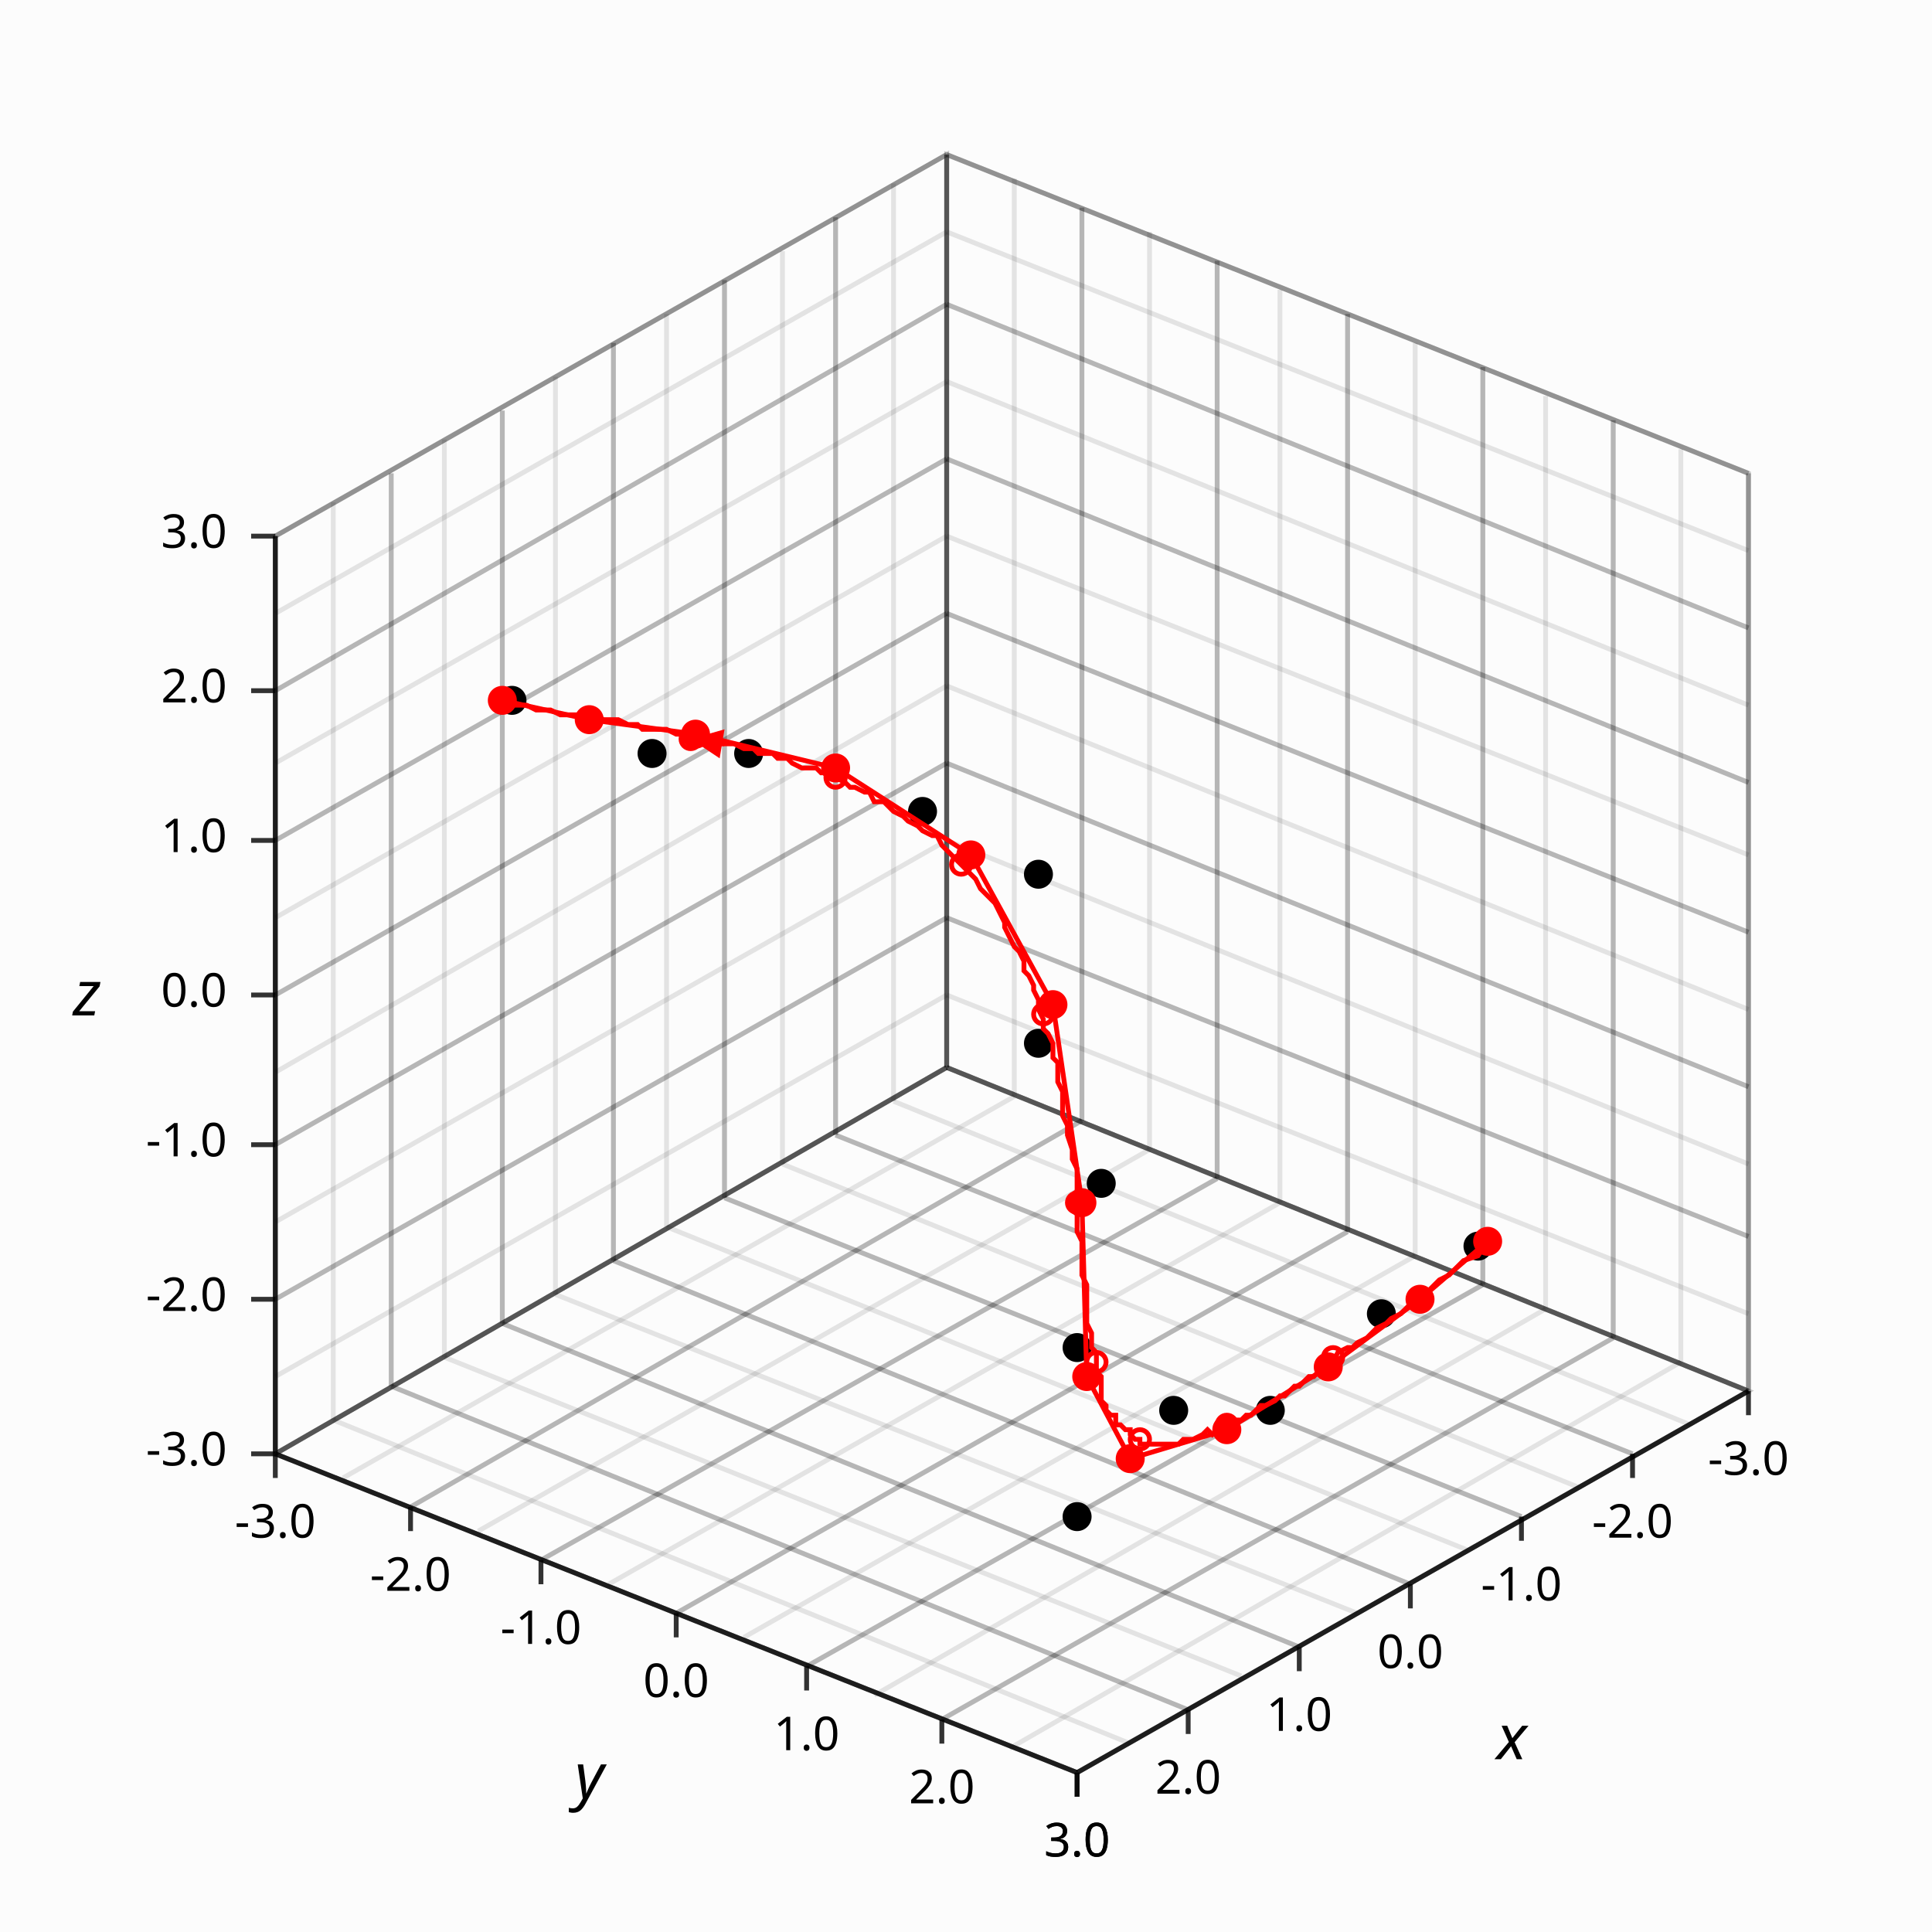
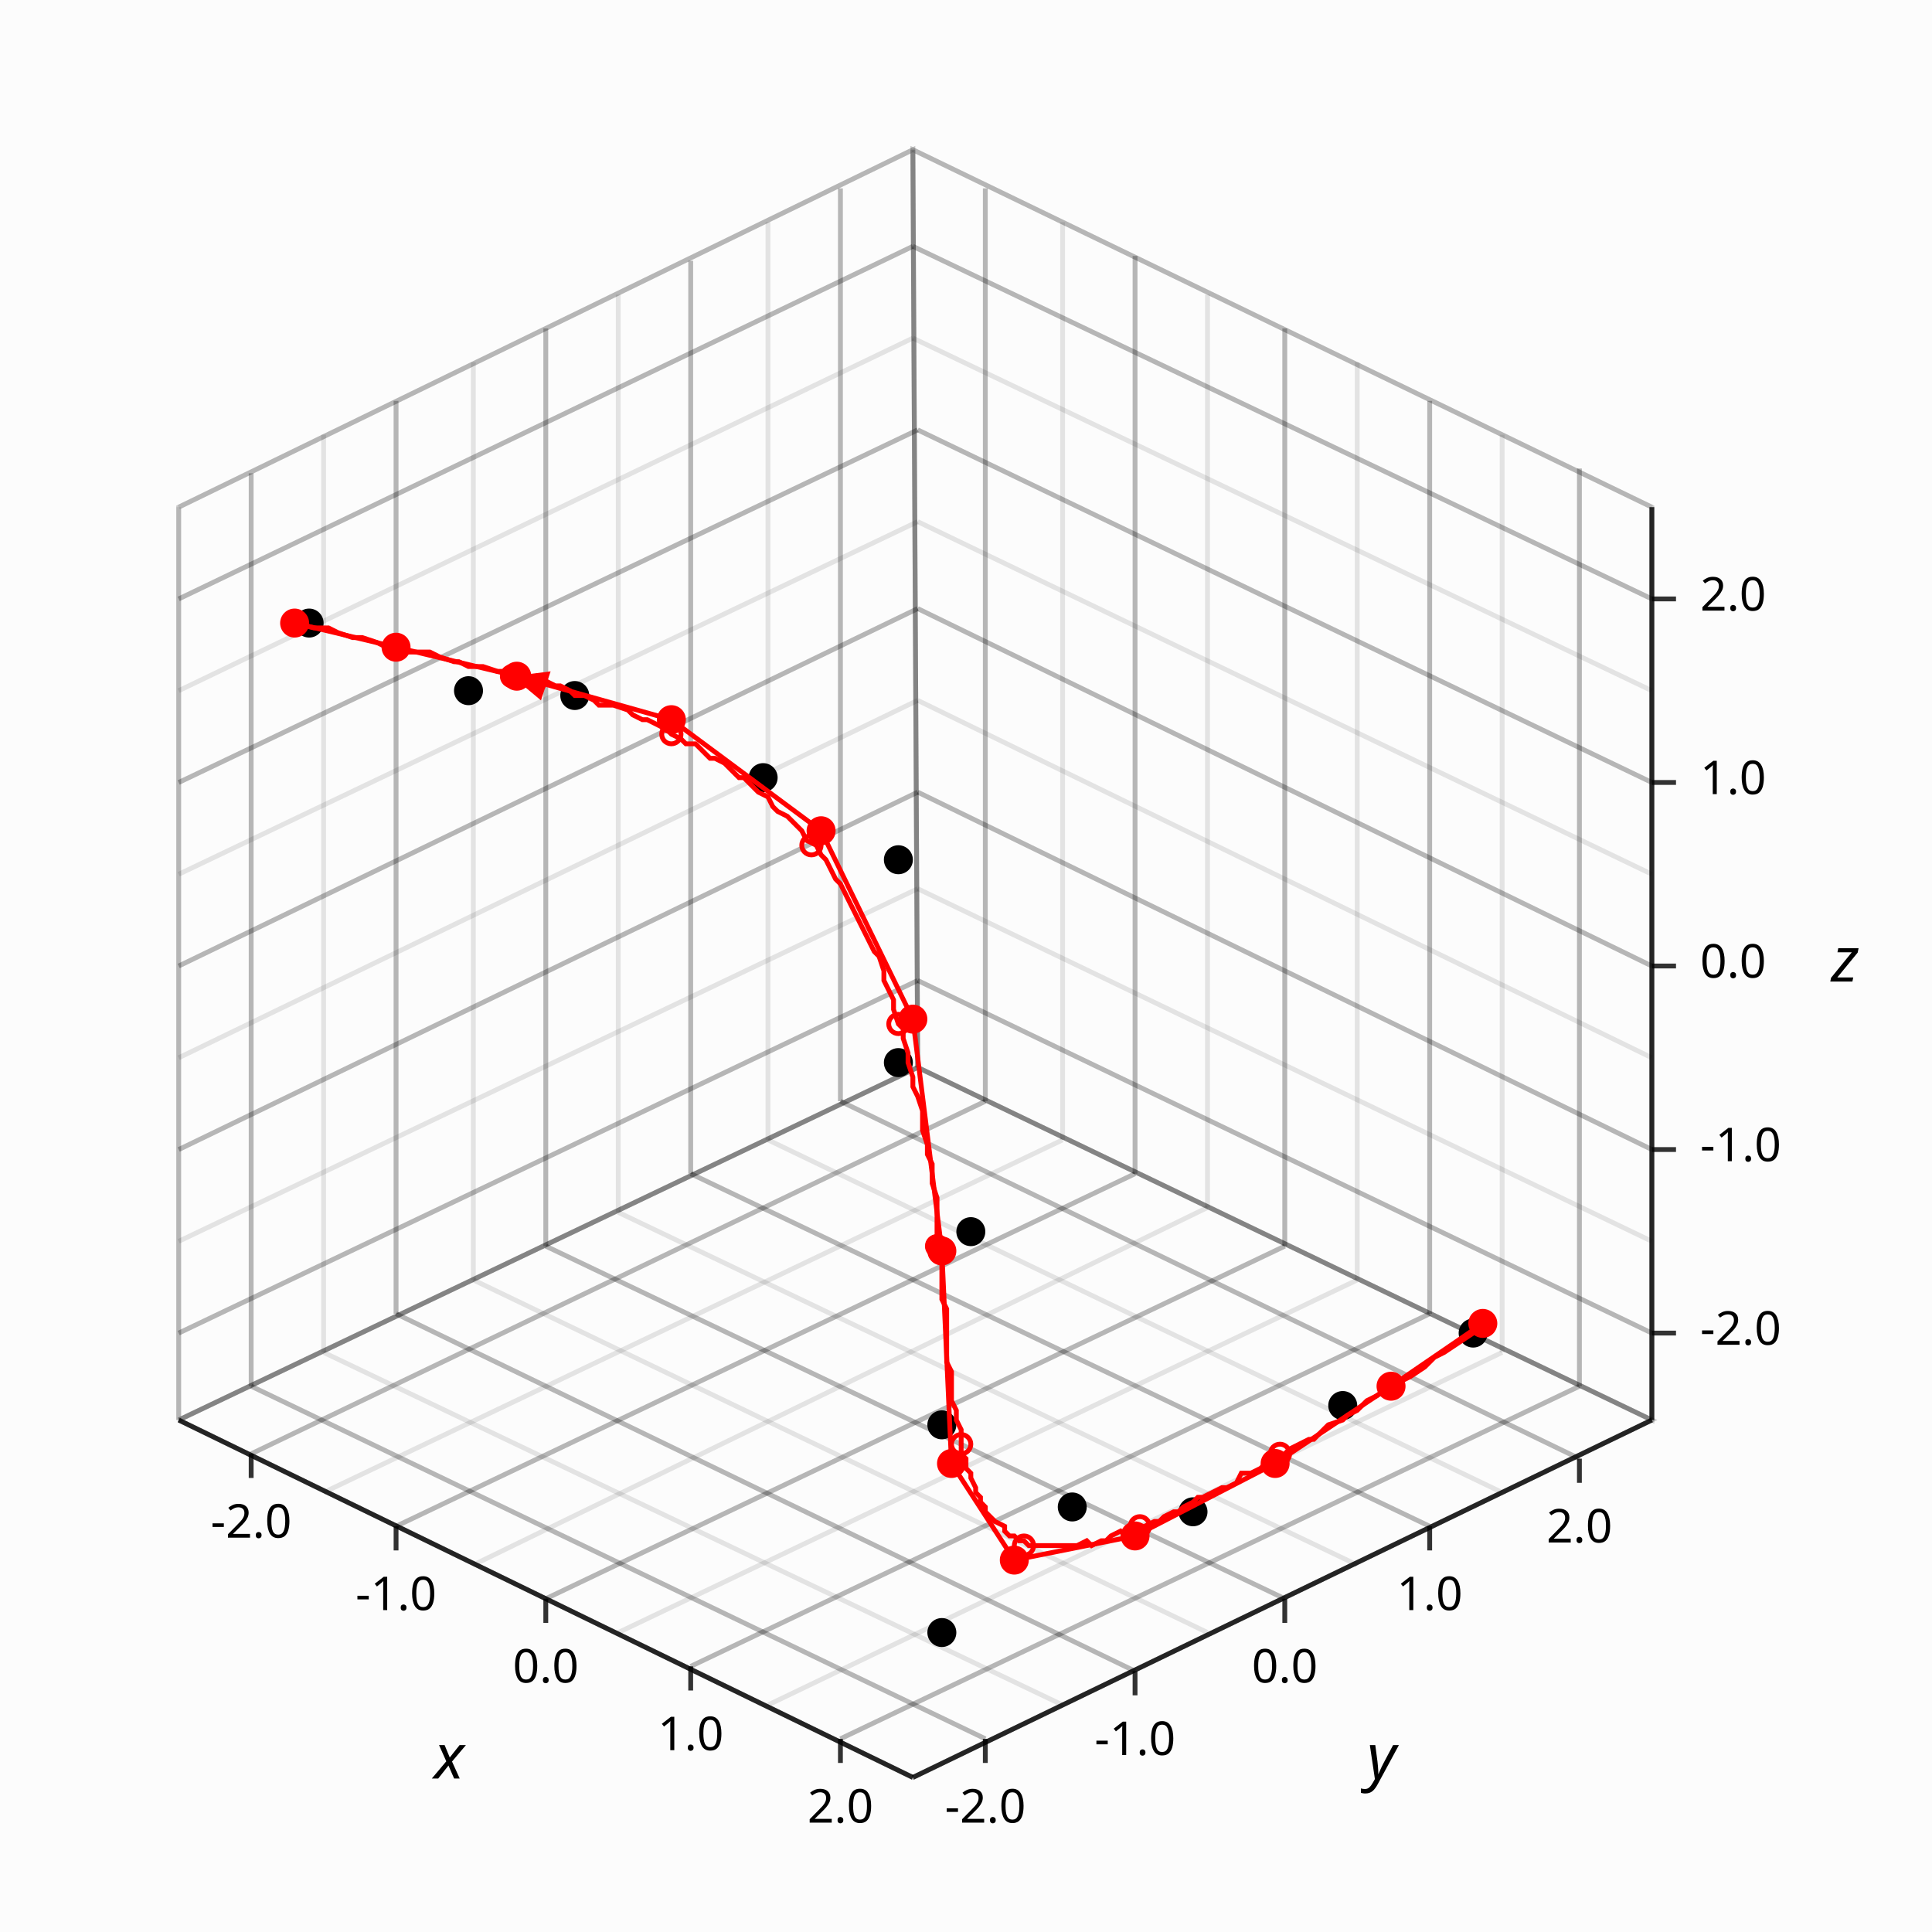
<svg xmlns="http://www.w3.org/2000/svg" width="400" height="400" viewBox="0 0 400 400">
  <rect x="0" y="0" width="400" height="400" opacity="0.81" fill="#FFFFFF" stroke="none" />
-   <polyline fill="none" opacity="0.2" stroke="#000000" stroke-width="1" points="196,221 196,32 57,111 57,301 196,221 " />
-   <polyline fill="none" opacity="0.1" stroke="#000000" stroke-width="1" points="196,221 57,301 " />
-   <polyline fill="none" opacity="0.1" stroke="#000000" stroke-width="1" points="196,206 57,285 " />
-   <polyline fill="none" opacity="0.1" stroke="#000000" stroke-width="1" points="196,190 57,269 " />
-   <polyline fill="none" opacity="0.1" stroke="#000000" stroke-width="1" points="196,174 57,253 " />
-   <polyline fill="none" opacity="0.1" stroke="#000000" stroke-width="1" points="196,158 57,237 " />
-   <polyline fill="none" opacity="0.1" stroke="#000000" stroke-width="1" points="196,142 57,222 " />
-   <polyline fill="none" opacity="0.1" stroke="#000000" stroke-width="1" points="196,127 57,206 " />
-   <polyline fill="none" opacity="0.1" stroke="#000000" stroke-width="1" points="196,111 57,190 " />
-   <polyline fill="none" opacity="0.1" stroke="#000000" stroke-width="1" points="196,95 57,174 " />
-   <polyline fill="none" opacity="0.1" stroke="#000000" stroke-width="1" points="196,79 57,158 " />
-   <polyline fill="none" opacity="0.1" stroke="#000000" stroke-width="1" points="196,63 57,143 " />
-   <polyline fill="none" opacity="0.1" stroke="#000000" stroke-width="1" points="196,48 57,127 " />
-   <polyline fill="none" opacity="0.1" stroke="#000000" stroke-width="1" points="196,32 57,111 " />
-   <polyline fill="none" opacity="0.1" stroke="#000000" stroke-width="1" points="196,221 196,32 " />
-   <polyline fill="none" opacity="0.1" stroke="#000000" stroke-width="1" points="185,228 185,38 " />
-   <polyline fill="none" opacity="0.1" stroke="#000000" stroke-width="1" points="173,235 173,45 " />
-   <polyline fill="none" opacity="0.1" stroke="#000000" stroke-width="1" points="162,241 162,52 " />
-   <polyline fill="none" opacity="0.1" stroke="#000000" stroke-width="1" points="150,248 150,58 " />
-   <polyline fill="none" opacity="0.1" stroke="#000000" stroke-width="1" points="138,254 138,65 " />
-   <polyline fill="none" opacity="0.1" stroke="#000000" stroke-width="1" points="127,261 127,71 " />
-   <polyline fill="none" opacity="0.1" stroke="#000000" stroke-width="1" points="115,268 115,78 " />
-   <polyline fill="none" opacity="0.1" stroke="#000000" stroke-width="1" points="104,274 104,85 " />
-   <polyline fill="none" opacity="0.1" stroke="#000000" stroke-width="1" points="92,281 92,91 " />
-   <polyline fill="none" opacity="0.1" stroke="#000000" stroke-width="1" points="81,287 81,98 " />
-   <polyline fill="none" opacity="0.1" stroke="#000000" stroke-width="1" points="69,294 69,104 " />
-   <polyline fill="none" opacity="0.1" stroke="#000000" stroke-width="1" points="57,301 57,111 " />
-   <polyline fill="none" opacity="0.2" stroke="#000000" stroke-width="1" points="196,221 57,301 " />
-   <polyline fill="none" opacity="0.2" stroke="#000000" stroke-width="1" points="196,190 57,269 " />
-   <polyline fill="none" opacity="0.2" stroke="#000000" stroke-width="1" points="196,158 57,237 " />
-   <polyline fill="none" opacity="0.2" stroke="#000000" stroke-width="1" points="196,127 57,206 " />
-   <polyline fill="none" opacity="0.2" stroke="#000000" stroke-width="1" points="196,95 57,174 " />
-   <polyline fill="none" opacity="0.2" stroke="#000000" stroke-width="1" points="196,63 57,143 " />
-   <polyline fill="none" opacity="0.2" stroke="#000000" stroke-width="1" points="196,32 57,111 " />
-   <polyline fill="none" opacity="0.2" stroke="#000000" stroke-width="1" points="196,221 196,32 " />
-   <polyline fill="none" opacity="0.2" stroke="#000000" stroke-width="1" points="173,235 173,45 " />
-   <polyline fill="none" opacity="0.2" stroke="#000000" stroke-width="1" points="150,248 150,58 " />
-   <polyline fill="none" opacity="0.2" stroke="#000000" stroke-width="1" points="127,261 127,71 " />
-   <polyline fill="none" opacity="0.2" stroke="#000000" stroke-width="1" points="104,274 104,85 " />
-   <polyline fill="none" opacity="0.2" stroke="#000000" stroke-width="1" points="81,287 81,98 " />
-   <polyline fill="none" opacity="0.2" stroke="#000000" stroke-width="1" points="57,301 57,111 " />
-   <polyline fill="none" opacity="0.2" stroke="#000000" stroke-width="1" points="196,221 57,301 223,367 362,288 196,221 " />
-   <polyline fill="none" opacity="0.1" stroke="#000000" stroke-width="1" points="196,221 57,301 " />
-   <polyline fill="none" opacity="0.1" stroke="#000000" stroke-width="1" points="210,227 71,306 " />
-   <polyline fill="none" opacity="0.1" stroke="#000000" stroke-width="1" points="224,232 85,312 " />
-   <polyline fill="none" opacity="0.1" stroke="#000000" stroke-width="1" points="238,238 99,317 " />
-   <polyline fill="none" opacity="0.1" stroke="#000000" stroke-width="1" points="252,244 112,323 " />
-   <polyline fill="none" opacity="0.1" stroke="#000000" stroke-width="1" points="265,249 126,328 " />
-   <polyline fill="none" opacity="0.1" stroke="#000000" stroke-width="1" points="279,255 140,334 " />
-   <polyline fill="none" opacity="0.1" stroke="#000000" stroke-width="1" points="293,260 154,339 " />
-   <polyline fill="none" opacity="0.1" stroke="#000000" stroke-width="1" points="307,266 167,345 " />
-   <polyline fill="none" opacity="0.1" stroke="#000000" stroke-width="1" points="320,271 181,351 " />
-   <polyline fill="none" opacity="0.1" stroke="#000000" stroke-width="1" points="334,277 195,356 " />
-   <polyline fill="none" opacity="0.1" stroke="#000000" stroke-width="1" points="348,282 209,362 " />
-   <polyline fill="none" opacity="0.1" stroke="#000000" stroke-width="1" points="362,288 223,367 " />
-   <polyline fill="none" opacity="0.1" stroke="#000000" stroke-width="1" points="196,221 362,288 " />
-   <polyline fill="none" opacity="0.1" stroke="#000000" stroke-width="1" points="185,228 350,295 " />
-   <polyline fill="none" opacity="0.1" stroke="#000000" stroke-width="1" points="173,235 338,301 " />
-   <polyline fill="none" opacity="0.1" stroke="#000000" stroke-width="1" points="162,241 327,308 " />
-   <polyline fill="none" opacity="0.1" stroke="#000000" stroke-width="1" points="150,248 315,314 " />
-   <polyline fill="none" opacity="0.1" stroke="#000000" stroke-width="1" points="138,254 304,321 " />
-   <polyline fill="none" opacity="0.1" stroke="#000000" stroke-width="1" points="127,261 292,328 " />
-   <polyline fill="none" opacity="0.1" stroke="#000000" stroke-width="1" points="115,268 281,334 " />
-   <polyline fill="none" opacity="0.1" stroke="#000000" stroke-width="1" points="104,274 269,341 " />
-   <polyline fill="none" opacity="0.1" stroke="#000000" stroke-width="1" points="92,281 257,347 " />
-   <polyline fill="none" opacity="0.1" stroke="#000000" stroke-width="1" points="81,287 246,354 " />
-   <polyline fill="none" opacity="0.1" stroke="#000000" stroke-width="1" points="69,294 234,361 " />
-   <polyline fill="none" opacity="0.1" stroke="#000000" stroke-width="1" points="57,301 223,367 " />
-   <polyline fill="none" opacity="0.2" stroke="#000000" stroke-width="1" points="196,221 57,301 " />
-   <polyline fill="none" opacity="0.2" stroke="#000000" stroke-width="1" points="224,232 85,312 " />
-   <polyline fill="none" opacity="0.2" stroke="#000000" stroke-width="1" points="252,244 112,323 " />
-   <polyline fill="none" opacity="0.2" stroke="#000000" stroke-width="1" points="279,255 140,334 " />
-   <polyline fill="none" opacity="0.2" stroke="#000000" stroke-width="1" points="307,266 167,345 " />
-   <polyline fill="none" opacity="0.2" stroke="#000000" stroke-width="1" points="334,277 195,356 " />
-   <polyline fill="none" opacity="0.2" stroke="#000000" stroke-width="1" points="362,288 223,367 " />
-   <polyline fill="none" opacity="0.2" stroke="#000000" stroke-width="1" points="196,221 362,288 " />
-   <polyline fill="none" opacity="0.2" stroke="#000000" stroke-width="1" points="173,235 338,301 " />
-   <polyline fill="none" opacity="0.2" stroke="#000000" stroke-width="1" points="150,248 315,314 " />
-   <polyline fill="none" opacity="0.2" stroke="#000000" stroke-width="1" points="127,261 292,328 " />
-   <polyline fill="none" opacity="0.2" stroke="#000000" stroke-width="1" points="104,274 269,341 " />
-   <polyline fill="none" opacity="0.2" stroke="#000000" stroke-width="1" points="81,287 246,354 " />
-   <polyline fill="none" opacity="0.2" stroke="#000000" stroke-width="1" points="57,301 223,367 " />
-   <polyline fill="none" opacity="0.2" stroke="#000000" stroke-width="1" points="196,221 362,288 362,98 196,32 196,221 " />
-   <polyline fill="none" opacity="0.1" stroke="#000000" stroke-width="1" points="196,221 196,32 " />
-   <polyline fill="none" opacity="0.1" stroke="#000000" stroke-width="1" points="210,227 210,37 " />
-   <polyline fill="none" opacity="0.1" stroke="#000000" stroke-width="1" points="224,232 224,43 " />
-   <polyline fill="none" opacity="0.1" stroke="#000000" stroke-width="1" points="238,238 238,48 " />
-   <polyline fill="none" opacity="0.1" stroke="#000000" stroke-width="1" points="252,244 252,54 " />
-   <polyline fill="none" opacity="0.1" stroke="#000000" stroke-width="1" points="265,249 265,60 " />
-   <polyline fill="none" opacity="0.1" stroke="#000000" stroke-width="1" points="279,255 279,65 " />
-   <polyline fill="none" opacity="0.1" stroke="#000000" stroke-width="1" points="293,260 293,71 " />
-   <polyline fill="none" opacity="0.1" stroke="#000000" stroke-width="1" points="307,266 307,76 " />
-   <polyline fill="none" opacity="0.1" stroke="#000000" stroke-width="1" points="320,271 320,82 " />
-   <polyline fill="none" opacity="0.1" stroke="#000000" stroke-width="1" points="334,277 334,87 " />
-   <polyline fill="none" opacity="0.1" stroke="#000000" stroke-width="1" points="348,282 348,93 " />
-   <polyline fill="none" opacity="0.1" stroke="#000000" stroke-width="1" points="362,288 362,98 " />
-   <polyline fill="none" opacity="0.1" stroke="#000000" stroke-width="1" points="196,221 362,288 " />
-   <polyline fill="none" opacity="0.1" stroke="#000000" stroke-width="1" points="196,206 362,272 " />
-   <polyline fill="none" opacity="0.1" stroke="#000000" stroke-width="1" points="196,190 362,256 " />
-   <polyline fill="none" opacity="0.1" stroke="#000000" stroke-width="1" points="196,174 362,241 " />
-   <polyline fill="none" opacity="0.1" stroke="#000000" stroke-width="1" points="196,158 362,225 " />
-   <polyline fill="none" opacity="0.1" stroke="#000000" stroke-width="1" points="196,142 362,209 " />
-   <polyline fill="none" opacity="0.1" stroke="#000000" stroke-width="1" points="196,127 362,193 " />
-   <polyline fill="none" opacity="0.1" stroke="#000000" stroke-width="1" points="196,111 362,177 " />
-   <polyline fill="none" opacity="0.1" stroke="#000000" stroke-width="1" points="196,95 362,162 " />
-   <polyline fill="none" opacity="0.1" stroke="#000000" stroke-width="1" points="196,79 362,146 " />
-   <polyline fill="none" opacity="0.1" stroke="#000000" stroke-width="1" points="196,63 362,130 " />
-   <polyline fill="none" opacity="0.1" stroke="#000000" stroke-width="1" points="196,48 362,114 " />
-   <polyline fill="none" opacity="0.1" stroke="#000000" stroke-width="1" points="196,32 362,98 " />
-   <polyline fill="none" opacity="0.2" stroke="#000000" stroke-width="1" points="196,221 196,32 " />
-   <polyline fill="none" opacity="0.2" stroke="#000000" stroke-width="1" points="224,232 224,43 " />
-   <polyline fill="none" opacity="0.2" stroke="#000000" stroke-width="1" points="252,244 252,54 " />
-   <polyline fill="none" opacity="0.2" stroke="#000000" stroke-width="1" points="279,255 279,65 " />
-   <polyline fill="none" opacity="0.2" stroke="#000000" stroke-width="1" points="307,266 307,76 " />
-   <polyline fill="none" opacity="0.2" stroke="#000000" stroke-width="1" points="334,277 334,87 " />
-   <polyline fill="none" opacity="0.2" stroke="#000000" stroke-width="1" points="362,288 362,98 " />
-   <polyline fill="none" opacity="0.2" stroke="#000000" stroke-width="1" points="196,221 362,288 " />
-   <polyline fill="none" opacity="0.2" stroke="#000000" stroke-width="1" points="196,190 362,256 " />
-   <polyline fill="none" opacity="0.2" stroke="#000000" stroke-width="1" points="196,158 362,225 " />
-   <polyline fill="none" opacity="0.2" stroke="#000000" stroke-width="1" points="196,127 362,193 " />
-   <polyline fill="none" opacity="0.2" stroke="#000000" stroke-width="1" points="196,95 362,162 " />
-   <polyline fill="none" opacity="0.2" stroke="#000000" stroke-width="1" points="196,63 362,130 " />
-   <polyline fill="none" opacity="0.2" stroke="#000000" stroke-width="1" points="196,32 362,98 " />
-   <polyline fill="none" opacity="0.8" stroke="#000000" stroke-width="1" points="57,301 223,367 " />
-   <polyline fill="none" opacity="0.8" stroke="#000000" stroke-width="1" points="57,301 57,306 " />
-   <text x="57" y="311" dy="0.76em" text-anchor="middle" font-family="sans-serif" font-size="9.677" opacity="1" fill="#000000">
- -3.0
- </text>
-   <polyline fill="none" opacity="0.8" stroke="#000000" stroke-width="1" points="85,312 85,317 " />
-   <text x="85" y="322" dy="0.76em" text-anchor="middle" font-family="sans-serif" font-size="9.677" opacity="1" fill="#000000">
+   <polyline fill="none" opacity="0.2" stroke="#000000" stroke-width="1" points="190,221 189,31 342,105 342,294 190,221 " />
+   <polyline fill="none" opacity="0.1" stroke="#000000" stroke-width="1" points="190,221 342,294 " />
+   <polyline fill="none" opacity="0.1" stroke="#000000" stroke-width="1" points="190,203 342,276 " />
+   <polyline fill="none" opacity="0.1" stroke="#000000" stroke-width="1" points="190,184 342,257 " />
+   <polyline fill="none" opacity="0.1" stroke="#000000" stroke-width="1" points="190,164 342,238 " />
+   <polyline fill="none" opacity="0.1" stroke="#000000" stroke-width="1" points="190,145 342,219 " />
+   <polyline fill="none" opacity="0.1" stroke="#000000" stroke-width="1" points="190,126 342,200 " />
+   <polyline fill="none" opacity="0.1" stroke="#000000" stroke-width="1" points="190,108 342,181 " />
+   <polyline fill="none" opacity="0.1" stroke="#000000" stroke-width="1" points="190,89 342,162 " />
+   <polyline fill="none" opacity="0.1" stroke="#000000" stroke-width="1" points="189,70 342,143 " />
+   <polyline fill="none" opacity="0.1" stroke="#000000" stroke-width="1" points="189,51 342,124 " />
+   <polyline fill="none" opacity="0.1" stroke="#000000" stroke-width="1" points="189,31 342,105 " />
+   <polyline fill="none" opacity="0.1" stroke="#000000" stroke-width="1" points="190,221 189,31 " />
+   <polyline fill="none" opacity="0.1" stroke="#000000" stroke-width="1" points="204,228 204,39 " />
+   <polyline fill="none" opacity="0.1" stroke="#000000" stroke-width="1" points="220,236 220,46 " />
+   <polyline fill="none" opacity="0.1" stroke="#000000" stroke-width="1" points="235,243 235,53 " />
+   <polyline fill="none" opacity="0.1" stroke="#000000" stroke-width="1" points="250,250 250,61 " />
+   <polyline fill="none" opacity="0.1" stroke="#000000" stroke-width="1" points="266,258 266,68 " />
+   <polyline fill="none" opacity="0.1" stroke="#000000" stroke-width="1" points="281,265 281,75 " />
+   <polyline fill="none" opacity="0.1" stroke="#000000" stroke-width="1" points="296,272 296,83 " />
+   <polyline fill="none" opacity="0.1" stroke="#000000" stroke-width="1" points="311,280 311,90 " />
+   <polyline fill="none" opacity="0.1" stroke="#000000" stroke-width="1" points="327,287 327,97 " />
+   <polyline fill="none" opacity="0.1" stroke="#000000" stroke-width="1" points="342,294 342,105 " />
+   <polyline fill="none" opacity="0.2" stroke="#000000" stroke-width="1" points="190,203 342,276 " />
+   <polyline fill="none" opacity="0.2" stroke="#000000" stroke-width="1" points="190,164 342,238 " />
+   <polyline fill="none" opacity="0.2" stroke="#000000" stroke-width="1" points="190,126 342,200 " />
+   <polyline fill="none" opacity="0.2" stroke="#000000" stroke-width="1" points="190,89 342,162 " />
+   <polyline fill="none" opacity="0.2" stroke="#000000" stroke-width="1" points="189,51 342,124 " />
+   <polyline fill="none" opacity="0.2" stroke="#000000" stroke-width="1" points="204,228 204,39 " />
+   <polyline fill="none" opacity="0.2" stroke="#000000" stroke-width="1" points="235,243 235,53 " />
+   <polyline fill="none" opacity="0.2" stroke="#000000" stroke-width="1" points="266,258 266,68 " />
+   <polyline fill="none" opacity="0.2" stroke="#000000" stroke-width="1" points="296,272 296,83 " />
+   <polyline fill="none" opacity="0.2" stroke="#000000" stroke-width="1" points="327,287 327,97 " />
+   <polyline fill="none" opacity="0.2" stroke="#000000" stroke-width="1" points="37,294 189,368 342,294 190,221 37,294 " />
+   <polyline fill="none" opacity="0.1" stroke="#000000" stroke-width="1" points="37,294 189,368 " />
+   <polyline fill="none" opacity="0.1" stroke="#000000" stroke-width="1" points="52,287 204,360 " />
+   <polyline fill="none" opacity="0.1" stroke="#000000" stroke-width="1" points="67,280 220,353 " />
+   <polyline fill="none" opacity="0.1" stroke="#000000" stroke-width="1" points="82,272 235,346 " />
+   <polyline fill="none" opacity="0.1" stroke="#000000" stroke-width="1" points="98,265 250,338 " />
+   <polyline fill="none" opacity="0.1" stroke="#000000" stroke-width="1" points="113,258 266,331 " />
+   <polyline fill="none" opacity="0.1" stroke="#000000" stroke-width="1" points="128,251 281,324 " />
+   <polyline fill="none" opacity="0.1" stroke="#000000" stroke-width="1" points="143,243 296,316 " />
+   <polyline fill="none" opacity="0.1" stroke="#000000" stroke-width="1" points="159,236 311,309 " />
+   <polyline fill="none" opacity="0.1" stroke="#000000" stroke-width="1" points="174,228 327,302 " />
+   <polyline fill="none" opacity="0.1" stroke="#000000" stroke-width="1" points="190,221 342,294 " />
+   <polyline fill="none" opacity="0.1" stroke="#000000" stroke-width="1" points="37,294 190,221 " />
+   <polyline fill="none" opacity="0.1" stroke="#000000" stroke-width="1" points="52,301 204,228 " />
+   <polyline fill="none" opacity="0.1" stroke="#000000" stroke-width="1" points="67,309 220,236 " />
+   <polyline fill="none" opacity="0.1" stroke="#000000" stroke-width="1" points="82,316 235,243 " />
+   <polyline fill="none" opacity="0.1" stroke="#000000" stroke-width="1" points="98,324 250,250 " />
+   <polyline fill="none" opacity="0.1" stroke="#000000" stroke-width="1" points="113,331 266,258 " />
+   <polyline fill="none" opacity="0.1" stroke="#000000" stroke-width="1" points="128,338 281,265 " />
+   <polyline fill="none" opacity="0.1" stroke="#000000" stroke-width="1" points="143,345 296,272 " />
+   <polyline fill="none" opacity="0.1" stroke="#000000" stroke-width="1" points="159,353 311,280 " />
+   <polyline fill="none" opacity="0.1" stroke="#000000" stroke-width="1" points="174,360 327,287 " />
+   <polyline fill="none" opacity="0.1" stroke="#000000" stroke-width="1" points="189,368 342,294 " />
+   <polyline fill="none" opacity="0.2" stroke="#000000" stroke-width="1" points="52,287 204,360 " />
+   <polyline fill="none" opacity="0.2" stroke="#000000" stroke-width="1" points="82,272 235,346 " />
+   <polyline fill="none" opacity="0.2" stroke="#000000" stroke-width="1" points="113,258 266,331 " />
+   <polyline fill="none" opacity="0.2" stroke="#000000" stroke-width="1" points="143,243 296,316 " />
+   <polyline fill="none" opacity="0.2" stroke="#000000" stroke-width="1" points="174,228 327,302 " />
+   <polyline fill="none" opacity="0.2" stroke="#000000" stroke-width="1" points="52,301 204,228 " />
+   <polyline fill="none" opacity="0.2" stroke="#000000" stroke-width="1" points="82,316 235,243 " />
+   <polyline fill="none" opacity="0.2" stroke="#000000" stroke-width="1" points="113,331 266,258 " />
+   <polyline fill="none" opacity="0.2" stroke="#000000" stroke-width="1" points="143,345 296,272 " />
+   <polyline fill="none" opacity="0.2" stroke="#000000" stroke-width="1" points="174,360 327,287 " />
+   <polyline fill="none" opacity="0.2" stroke="#000000" stroke-width="1" points="37,294 190,221 189,31 37,105 37,294 " />
+   <polyline fill="none" opacity="0.1" stroke="#000000" stroke-width="1" points="37,294 37,105 " />
+   <polyline fill="none" opacity="0.1" stroke="#000000" stroke-width="1" points="52,287 52,98 " />
+   <polyline fill="none" opacity="0.1" stroke="#000000" stroke-width="1" points="67,280 67,90 " />
+   <polyline fill="none" opacity="0.1" stroke="#000000" stroke-width="1" points="82,272 82,83 " />
+   <polyline fill="none" opacity="0.1" stroke="#000000" stroke-width="1" points="98,265 98,75 " />
+   <polyline fill="none" opacity="0.1" stroke="#000000" stroke-width="1" points="113,258 113,68 " />
+   <polyline fill="none" opacity="0.1" stroke="#000000" stroke-width="1" points="128,251 128,61 " />
+   <polyline fill="none" opacity="0.1" stroke="#000000" stroke-width="1" points="143,243 143,54 " />
+   <polyline fill="none" opacity="0.1" stroke="#000000" stroke-width="1" points="159,236 159,46 " />
+   <polyline fill="none" opacity="0.1" stroke="#000000" stroke-width="1" points="174,228 174,39 " />
+   <polyline fill="none" opacity="0.1" stroke="#000000" stroke-width="1" points="190,221 189,31 " />
+   <polyline fill="none" opacity="0.1" stroke="#000000" stroke-width="1" points="37,294 190,221 " />
+   <polyline fill="none" opacity="0.1" stroke="#000000" stroke-width="1" points="37,276 190,203 " />
+   <polyline fill="none" opacity="0.1" stroke="#000000" stroke-width="1" points="37,257 190,184 " />
+   <polyline fill="none" opacity="0.1" stroke="#000000" stroke-width="1" points="37,238 190,164 " />
+   <polyline fill="none" opacity="0.1" stroke="#000000" stroke-width="1" points="37,219 190,145 " />
+   <polyline fill="none" opacity="0.1" stroke="#000000" stroke-width="1" points="37,200 190,126 " />
+   <polyline fill="none" opacity="0.1" stroke="#000000" stroke-width="1" points="37,181 190,108 " />
+   <polyline fill="none" opacity="0.1" stroke="#000000" stroke-width="1" points="37,162 190,89 " />
+   <polyline fill="none" opacity="0.1" stroke="#000000" stroke-width="1" points="37,143 189,70 " />
+   <polyline fill="none" opacity="0.1" stroke="#000000" stroke-width="1" points="37,124 189,51 " />
+   <polyline fill="none" opacity="0.1" stroke="#000000" stroke-width="1" points="37,105 189,31 " />
+   <polyline fill="none" opacity="0.2" stroke="#000000" stroke-width="1" points="52,287 52,98 " />
+   <polyline fill="none" opacity="0.2" stroke="#000000" stroke-width="1" points="82,272 82,83 " />
+   <polyline fill="none" opacity="0.2" stroke="#000000" stroke-width="1" points="113,258 113,68 " />
+   <polyline fill="none" opacity="0.2" stroke="#000000" stroke-width="1" points="143,243 143,54 " />
+   <polyline fill="none" opacity="0.2" stroke="#000000" stroke-width="1" points="174,228 174,39 " />
+   <polyline fill="none" opacity="0.2" stroke="#000000" stroke-width="1" points="37,276 190,203 " />
+   <polyline fill="none" opacity="0.2" stroke="#000000" stroke-width="1" points="37,238 190,164 " />
+   <polyline fill="none" opacity="0.2" stroke="#000000" stroke-width="1" points="37,200 190,126 " />
+   <polyline fill="none" opacity="0.2" stroke="#000000" stroke-width="1" points="37,162 190,89 " />
+   <polyline fill="none" opacity="0.2" stroke="#000000" stroke-width="1" points="37,124 189,51 " />
+   <polyline fill="none" opacity="0.8" stroke="#000000" stroke-width="1" points="189,368 342,294 " />
+   <polyline fill="none" opacity="0.8" stroke="#000000" stroke-width="1" points="204,360 204,365 " />
+   <text x="204" y="370" dy="0.76em" text-anchor="middle" font-family="sans-serif" font-size="9.677" opacity="1" fill="#000000">
-2.0
</text>
-   <polyline fill="none" opacity="0.8" stroke="#000000" stroke-width="1" points="112,323 112,328 " />
-   <text x="112" y="333" dy="0.76em" text-anchor="middle" font-family="sans-serif" font-size="9.677" opacity="1" fill="#000000">
+   <polyline fill="none" opacity="0.8" stroke="#000000" stroke-width="1" points="235,346 235,351 " />
+   <text x="235" y="356" dy="0.76em" text-anchor="middle" font-family="sans-serif" font-size="9.677" opacity="1" fill="#000000">
-1.0
</text>
-   <polyline fill="none" opacity="0.8" stroke="#000000" stroke-width="1" points="140,334 140,339 " />
-   <text x="140" y="344" dy="0.76em" text-anchor="middle" font-family="sans-serif" font-size="9.677" opacity="1" fill="#000000">
+   <polyline fill="none" opacity="0.8" stroke="#000000" stroke-width="1" points="266,331 266,336 " />
+   <text x="266" y="341" dy="0.76em" text-anchor="middle" font-family="sans-serif" font-size="9.677" opacity="1" fill="#000000">
0.0
</text>
-   <polyline fill="none" opacity="0.8" stroke="#000000" stroke-width="1" points="167,345 167,350 " />
-   <text x="167" y="355" dy="0.76em" text-anchor="middle" font-family="sans-serif" font-size="9.677" opacity="1" fill="#000000">
+   <polyline fill="none" opacity="0.8" stroke="#000000" stroke-width="1" points="296,316 296,321 " />
+   <text x="296" y="326" dy="0.76em" text-anchor="middle" font-family="sans-serif" font-size="9.677" opacity="1" fill="#000000">
1.0
</text>
-   <polyline fill="none" opacity="0.8" stroke="#000000" stroke-width="1" points="195,356 195,361 " />
-   <text x="195" y="366" dy="0.76em" text-anchor="middle" font-family="sans-serif" font-size="9.677" opacity="1" fill="#000000">
+   <polyline fill="none" opacity="0.8" stroke="#000000" stroke-width="1" points="327,302 327,307 " />
+   <text x="327" y="312" dy="0.76em" text-anchor="middle" font-family="sans-serif" font-size="9.677" opacity="1" fill="#000000">
2.0
</text>
-   <polyline fill="none" opacity="0.8" stroke="#000000" stroke-width="1" points="223,367 223,372 " />
-   <text x="223" y="377" dy="0.76em" text-anchor="middle" font-family="sans-serif" font-size="9.677" opacity="1" fill="#000000">
- 3.0
- </text>
-   <polyline fill="none" opacity="0.8" stroke="#000000" stroke-width="1" points="57,301 57,111 " />
-   <polyline fill="none" opacity="0.8" stroke="#000000" stroke-width="1" points="57,301 52,301 " />
-   <text x="47" y="301" dy="0.5ex" text-anchor="end" font-family="sans-serif" font-size="9.677" opacity="1" fill="#000000">
- -3.0
- </text>
-   <polyline fill="none" opacity="0.8" stroke="#000000" stroke-width="1" points="57,269 52,269 " />
-   <text x="47" y="269" dy="0.5ex" text-anchor="end" font-family="sans-serif" font-size="9.677" opacity="1" fill="#000000">
+   <polyline fill="none" opacity="0.8" stroke="#000000" stroke-width="1" points="342,294 342,105 " />
+   <polyline fill="none" opacity="0.8" stroke="#000000" stroke-width="1" points="342,276 347,276 " />
+   <text x="352" y="276" dy="0.5ex" text-anchor="start" font-family="sans-serif" font-size="9.677" opacity="1" fill="#000000">
-2.0
</text>
-   <polyline fill="none" opacity="0.8" stroke="#000000" stroke-width="1" points="57,237 52,237 " />
-   <text x="47" y="237" dy="0.5ex" text-anchor="end" font-family="sans-serif" font-size="9.677" opacity="1" fill="#000000">
+   <polyline fill="none" opacity="0.8" stroke="#000000" stroke-width="1" points="342,238 347,238 " />
+   <text x="352" y="238" dy="0.5ex" text-anchor="start" font-family="sans-serif" font-size="9.677" opacity="1" fill="#000000">
-1.0
</text>
-   <polyline fill="none" opacity="0.8" stroke="#000000" stroke-width="1" points="57,206 52,206 " />
-   <text x="47" y="206" dy="0.5ex" text-anchor="end" font-family="sans-serif" font-size="9.677" opacity="1" fill="#000000">
+   <polyline fill="none" opacity="0.8" stroke="#000000" stroke-width="1" points="342,200 347,200 " />
+   <text x="352" y="200" dy="0.5ex" text-anchor="start" font-family="sans-serif" font-size="9.677" opacity="1" fill="#000000">
0.0
</text>
-   <polyline fill="none" opacity="0.8" stroke="#000000" stroke-width="1" points="57,174 52,174 " />
-   <text x="47" y="174" dy="0.5ex" text-anchor="end" font-family="sans-serif" font-size="9.677" opacity="1" fill="#000000">
+   <polyline fill="none" opacity="0.8" stroke="#000000" stroke-width="1" points="342,162 347,162 " />
+   <text x="352" y="162" dy="0.5ex" text-anchor="start" font-family="sans-serif" font-size="9.677" opacity="1" fill="#000000">
1.0
</text>
-   <polyline fill="none" opacity="0.8" stroke="#000000" stroke-width="1" points="57,143 52,143 " />
-   <text x="47" y="143" dy="0.5ex" text-anchor="end" font-family="sans-serif" font-size="9.677" opacity="1" fill="#000000">
+   <polyline fill="none" opacity="0.8" stroke="#000000" stroke-width="1" points="342,124 347,124 " />
+   <text x="352" y="124" dy="0.5ex" text-anchor="start" font-family="sans-serif" font-size="9.677" opacity="1" fill="#000000">
2.0
</text>
-   <polyline fill="none" opacity="0.8" stroke="#000000" stroke-width="1" points="57,111 52,111 " />
-   <text x="47" y="111" dy="0.5ex" text-anchor="end" font-family="sans-serif" font-size="9.677" opacity="1" fill="#000000">
- 3.0
- </text>
-   <polyline fill="none" opacity="0.8" stroke="#000000" stroke-width="1" points="362,288 223,367 " />
-   <polyline fill="none" opacity="0.8" stroke="#000000" stroke-width="1" points="362,288 362,293 " />
-   <text x="362" y="298" dy="0.76em" text-anchor="middle" font-family="sans-serif" font-size="9.677" opacity="1" fill="#000000">
- -3.0
- </text>
-   <polyline fill="none" opacity="0.8" stroke="#000000" stroke-width="1" points="338,301 338,306 " />
-   <text x="338" y="311" dy="0.76em" text-anchor="middle" font-family="sans-serif" font-size="9.677" opacity="1" fill="#000000">
+   <polyline fill="none" opacity="0.8" stroke="#000000" stroke-width="1" points="37,294 189,368 " />
+   <polyline fill="none" opacity="0.8" stroke="#000000" stroke-width="1" points="52,301 52,306 " />
+   <text x="52" y="311" dy="0.76em" text-anchor="middle" font-family="sans-serif" font-size="9.677" opacity="1" fill="#000000">
-2.0
</text>
-   <polyline fill="none" opacity="0.8" stroke="#000000" stroke-width="1" points="315,314 315,319 " />
-   <text x="315" y="324" dy="0.76em" text-anchor="middle" font-family="sans-serif" font-size="9.677" opacity="1" fill="#000000">
+   <polyline fill="none" opacity="0.8" stroke="#000000" stroke-width="1" points="82,316 82,321 " />
+   <text x="82" y="326" dy="0.76em" text-anchor="middle" font-family="sans-serif" font-size="9.677" opacity="1" fill="#000000">
-1.0
</text>
-   <polyline fill="none" opacity="0.8" stroke="#000000" stroke-width="1" points="292,328 292,333 " />
-   <text x="292" y="338" dy="0.76em" text-anchor="middle" font-family="sans-serif" font-size="9.677" opacity="1" fill="#000000">
+   <polyline fill="none" opacity="0.8" stroke="#000000" stroke-width="1" points="113,331 113,336 " />
+   <text x="113" y="341" dy="0.76em" text-anchor="middle" font-family="sans-serif" font-size="9.677" opacity="1" fill="#000000">
0.0
</text>
-   <polyline fill="none" opacity="0.8" stroke="#000000" stroke-width="1" points="269,341 269,346 " />
-   <text x="269" y="351" dy="0.76em" text-anchor="middle" font-family="sans-serif" font-size="9.677" opacity="1" fill="#000000">
+   <polyline fill="none" opacity="0.8" stroke="#000000" stroke-width="1" points="143,345 143,350 " />
+   <text x="143" y="355" dy="0.76em" text-anchor="middle" font-family="sans-serif" font-size="9.677" opacity="1" fill="#000000">
1.0
</text>
-   <polyline fill="none" opacity="0.8" stroke="#000000" stroke-width="1" points="246,354 246,359 " />
-   <text x="246" y="364" dy="0.76em" text-anchor="middle" font-family="sans-serif" font-size="9.677" opacity="1" fill="#000000">
+   <polyline fill="none" opacity="0.8" stroke="#000000" stroke-width="1" points="174,360 174,365 " />
+   <text x="174" y="370" dy="0.76em" text-anchor="middle" font-family="sans-serif" font-size="9.677" opacity="1" fill="#000000">
2.0
</text>
-   <polyline fill="none" opacity="0.8" stroke="#000000" stroke-width="1" points="223,367 223,372 " />
-   <text x="223" y="377" dy="0.76em" text-anchor="middle" font-family="sans-serif" font-size="9.677" opacity="1" fill="#000000">
- 3.0
- </text>
-   <text x="313" y="361" dy="0.5ex" text-anchor="middle" font-family="sans-serif" font-size="12.903" opacity="1" fill="#000000" font-style="italic">
+   <text x="93" y="365" dy="0.5ex" text-anchor="middle" font-family="sans-serif" font-size="12.903" opacity="1" fill="#000000" font-style="italic">
x
</text>
-   <text x="122" y="369" dy="0.5ex" text-anchor="middle" font-family="sans-serif" font-size="12.903" opacity="1" fill="#000000" font-style="italic">
+   <text x="286" y="365" dy="0.5ex" text-anchor="middle" font-family="sans-serif" font-size="12.903" opacity="1" fill="#000000" font-style="italic">
y
</text>
-   <text x="18" y="207" dy="0.5ex" text-anchor="middle" font-family="sans-serif" font-size="12.903" opacity="1" fill="#000000" font-style="italic">
+   <text x="382" y="200" dy="0.5ex" text-anchor="middle" font-family="sans-serif" font-size="12.903" opacity="1" fill="#000000" font-style="italic">
z
</text>
-   <circle cx="306" cy="258" r="3" opacity="1" fill="#000000" stroke="none" stroke-width="1" />
-   <circle cx="286" cy="272" r="3" opacity="1" fill="#000000" stroke="none" stroke-width="1" />
-   <circle cx="263" cy="292" r="3" opacity="1" fill="#000000" stroke="none" stroke-width="1" />
-   <circle cx="243" cy="292" r="3" opacity="1" fill="#000000" stroke="none" stroke-width="1" />
-   <circle cx="223" cy="314" r="3" opacity="1" fill="#000000" stroke="none" stroke-width="1" />
-   <circle cx="223" cy="279" r="3" opacity="1" fill="#000000" stroke="none" stroke-width="1" />
-   <circle cx="228" cy="245" r="3" opacity="1" fill="#000000" stroke="none" stroke-width="1" />
-   <circle cx="215" cy="216" r="3" opacity="1" fill="#000000" stroke="none" stroke-width="1" />
-   <circle cx="215" cy="181" r="3" opacity="1" fill="#000000" stroke="none" stroke-width="1" />
-   <circle cx="191" cy="168" r="3" opacity="1" fill="#000000" stroke="none" stroke-width="1" />
-   <circle cx="155" cy="156" r="3" opacity="1" fill="#000000" stroke="none" stroke-width="1" />
-   <circle cx="135" cy="156" r="3" opacity="1" fill="#000000" stroke="none" stroke-width="1" />
-   <circle cx="106" cy="145" r="3" opacity="1" fill="#000000" stroke="none" stroke-width="1" />
-   <circle cx="308" cy="257" r="3" opacity="1" fill="#FF0000" stroke="none" stroke-width="1" />
-   <circle cx="294" cy="269" r="3" opacity="1" fill="#FF0000" stroke="none" stroke-width="1" />
-   <circle cx="275" cy="283" r="3" opacity="1" fill="#FF0000" stroke="none" stroke-width="1" />
-   <circle cx="254" cy="296" r="3" opacity="1" fill="#FF0000" stroke="none" stroke-width="1" />
-   <circle cx="234" cy="302" r="3" opacity="1" fill="#FF0000" stroke="none" stroke-width="1" />
-   <circle cx="225" cy="285" r="3" opacity="1" fill="#FF0000" stroke="none" stroke-width="1" />
-   <circle cx="224" cy="249" r="3" opacity="1" fill="#FF0000" stroke="none" stroke-width="1" />
-   <circle cx="218" cy="208" r="3" opacity="1" fill="#FF0000" stroke="none" stroke-width="1" />
-   <circle cx="201" cy="177" r="3" opacity="1" fill="#FF0000" stroke="none" stroke-width="1" />
-   <circle cx="173" cy="159" r="3" opacity="1" fill="#FF0000" stroke="none" stroke-width="1" />
-   <circle cx="144" cy="152" r="3" opacity="1" fill="#FF0000" stroke="none" stroke-width="1" />
-   <circle cx="122" cy="149" r="3" opacity="1" fill="#FF0000" stroke="none" stroke-width="1" />
-   <circle cx="104" cy="145" r="3" opacity="1" fill="#FF0000" stroke="none" stroke-width="1" />
-   <polyline fill="none" opacity="1" stroke="#FF0000" stroke-width="1" points="308,257 294,269 275,283 254,296 234,302 225,285 224,249 218,208 201,177 173,159 144,152 122,149 104,145 " />
-   <polyline fill="none" opacity="1" stroke="#FF0000" stroke-width="1" points="308,257 306,260 303,261 302,262 300,264 298,265 296,267 294,268 293,269 292,270 290,272 288,273 287,274 285,275 284,276 283,277 281,278 280,279 279,279 277,280 276,282 275,283 274,283 273,284 272,285 271,285 269,287 268,287 267,288 266,289 265,289 264,290 262,291 261,291 260,292 259,293 258,293 257,294 256,294 255,295 254,295 253,295 252,296 251,297 250,296 249,297 247,298 246,298 245,298 245,298 244,299 243,299 242,299 241,299 240,299 240,299 239,299 238,299 237,299 236,299 236,298 235,298 234,297 234,297 234,296 233,296 232,295 231,295 231,294 231,293 230,293 229,292 229,291 228,290 228,289 228,288 228,287 228,285 227,284 227,283 227,282 227,280 226,279 226,277 226,276 225,274 225,272 225,271 225,269 225,267 225,266 224,264 224,262 224,260 224,258 224,257 223,255 223,253 223,251 223,249 223,247 223,245 223,244 223,242 222,240 222,238 221,235 221,233 220,231 220,230 220,228 220,226 219,224 219,222 219,220 218,219 218,216 217,214 216,213 216,211 215,209 215,207 214,205 214,204 213,202 212,201 212,199 211,197 210,196 209,194 208,192 208,191 207,189 206,187 205,186 204,185 203,184 202,182 201,181 200,180 199,179 197,177 196,176 195,175 194,173 193,173 191,172 190,171 188,170 187,169 185,168 184,167 183,166 181,166 180,164 179,164 177,163 176,163 175,162 173,161 172,160 170,160 169,159 167,159 166,159 164,158 163,157 161,157 160,156 159,156 157,156 156,155 154,155 152,154 151,154 149,154 148,153 146,153 145,153 143,153 142,152 140,152 138,151 137,151 135,151 133,151 132,150 130,150 128,149 126,149 125,149 122,148 120,148 118,148 116,148 114,147 111,147 109,146 106,146 104,145 " />
-   <circle cx="308" cy="257" r="2" opacity="1" fill="none" stroke="#FF0000" stroke-width="1" />
-   <circle cx="276" cy="281" r="2" opacity="1" fill="none" stroke="#FF0000" stroke-width="1" />
-   <circle cx="254" cy="295" r="2" opacity="1" fill="none" stroke="#FF0000" stroke-width="1" />
-   <circle cx="236" cy="298" r="2" opacity="1" fill="none" stroke="#FF0000" stroke-width="1" />
-   <circle cx="227" cy="282" r="2" opacity="1" fill="none" stroke="#FF0000" stroke-width="1" />
-   <circle cx="223" cy="249" r="2" opacity="1" fill="none" stroke="#FF0000" stroke-width="1" />
-   <circle cx="216" cy="210" r="2" opacity="1" fill="none" stroke="#FF0000" stroke-width="1" />
-   <circle cx="199" cy="179" r="2" opacity="1" fill="none" stroke="#FF0000" stroke-width="1" />
-   <circle cx="173" cy="161" r="2" opacity="1" fill="none" stroke="#FF0000" stroke-width="1" />
-   <circle cx="143" cy="153" r="2" opacity="1" fill="none" stroke="#FF0000" stroke-width="1" />
-   <circle cx="104" cy="145" r="2" opacity="1" fill="none" stroke="#FF0000" stroke-width="1" />
-   <line opacity="1" stroke="#FF0000" stroke-width="1" x1="150" y1="154" x2="143" y2="153" />
-   <polygon opacity="1" fill="#FF0000" points="143,153 149,157 150,151 143,153 " />
+   <circle cx="305" cy="276" r="3" opacity="1" fill="#000000" stroke="none" stroke-width="1" />
+   <circle cx="278" cy="291" r="3" opacity="1" fill="#000000" stroke="none" stroke-width="1" />
+   <circle cx="247" cy="313" r="3" opacity="1" fill="#000000" stroke="none" stroke-width="1" />
+   <circle cx="222" cy="312" r="3" opacity="1" fill="#000000" stroke="none" stroke-width="1" />
+   <circle cx="195" cy="338" r="3" opacity="1" fill="#000000" stroke="none" stroke-width="1" />
+   <circle cx="195" cy="295" r="3" opacity="1" fill="#000000" stroke="none" stroke-width="1" />
+   <circle cx="201" cy="255" r="3" opacity="1" fill="#000000" stroke="none" stroke-width="1" />
+   <circle cx="186" cy="220" r="3" opacity="1" fill="#000000" stroke="none" stroke-width="1" />
+   <circle cx="186" cy="178" r="3" opacity="1" fill="#000000" stroke="none" stroke-width="1" />
+   <circle cx="158" cy="161" r="3" opacity="1" fill="#000000" stroke="none" stroke-width="1" />
+   <circle cx="119" cy="144" r="3" opacity="1" fill="#000000" stroke="none" stroke-width="1" />
+   <circle cx="97" cy="143" r="3" opacity="1" fill="#000000" stroke="none" stroke-width="1" />
+   <circle cx="64" cy="129" r="3" opacity="1" fill="#000000" stroke="none" stroke-width="1" />
+   <circle cx="307" cy="274" r="3" opacity="1" fill="#FF0000" stroke="none" stroke-width="1" />
+   <circle cx="288" cy="287" r="3" opacity="1" fill="#FF0000" stroke="none" stroke-width="1" />
+   <circle cx="264" cy="303" r="3" opacity="1" fill="#FF0000" stroke="none" stroke-width="1" />
+   <circle cx="235" cy="318" r="3" opacity="1" fill="#FF0000" stroke="none" stroke-width="1" />
+   <circle cx="210" cy="323" r="3" opacity="1" fill="#FF0000" stroke="none" stroke-width="1" />
+   <circle cx="197" cy="303" r="3" opacity="1" fill="#FF0000" stroke="none" stroke-width="1" />
+   <circle cx="195" cy="259" r="3" opacity="1" fill="#FF0000" stroke="none" stroke-width="1" />
+   <circle cx="189" cy="211" r="3" opacity="1" fill="#FF0000" stroke="none" stroke-width="1" />
+   <circle cx="170" cy="172" r="3" opacity="1" fill="#FF0000" stroke="none" stroke-width="1" />
+   <circle cx="139" cy="149" r="3" opacity="1" fill="#FF0000" stroke="none" stroke-width="1" />
+   <circle cx="107" cy="140" r="3" opacity="1" fill="#FF0000" stroke="none" stroke-width="1" />
+   <circle cx="82" cy="134" r="3" opacity="1" fill="#FF0000" stroke="none" stroke-width="1" />
+   <circle cx="61" cy="129" r="3" opacity="1" fill="#FF0000" stroke="none" stroke-width="1" />
+   <polyline fill="none" opacity="1" stroke="#FF0000" stroke-width="1" points="307,274 288,287 264,303 235,318 210,323 197,303 195,259 189,211 170,172 139,149 107,140 82,134 61,129 " />
+   <polyline fill="none" opacity="1" stroke="#FF0000" stroke-width="1" points="307,274 305,276 302,278 299,280 297,281 295,283 292,285 290,286 288,287 285,289 283,290 281,292 279,293 278,294 275,295 274,296 272,298 271,298 269,299 267,300 265,302 264,302 262,303 261,304 259,305 257,305 256,307 254,308 253,308 251,309 249,310 248,310 247,311 245,312 244,313 243,313 241,314 240,315 239,315 237,316 236,316 235,317 233,318 232,317 230,318 229,319 228,319 226,320 225,319 223,320 222,320 222,320 220,320 219,320 218,320 217,320 215,320 215,320 214,320 213,320 212,319 211,319 210,318 209,318 208,317 208,316 206,315 206,315 205,314 204,313 204,312 203,311 203,310 202,309 202,308 201,306 201,305 200,304 200,302 199,301 199,299 199,297 199,296 198,294 198,292 197,290 197,288 197,286 197,284 196,282 196,280 196,278 196,276 196,274 196,271 195,269 195,267 195,265 195,263 195,260 194,258 194,255 194,253 194,250 194,248 193,245 193,243 193,241 192,239 192,237 191,234 191,232 191,230 190,227 189,225 189,223 188,220 188,218 187,215 187,213 186,212 185,209 185,207 184,205 183,203 183,201 182,198 181,197 180,195 179,193 178,191 177,189 176,187 175,185 174,183 173,182 172,180 171,178 170,177 169,175 167,174 166,172 165,171 163,169 161,168 160,167 159,165 157,164 156,163 154,161 153,161 151,159 150,158 148,157 147,157 145,155 144,154 142,154 141,153 139,152 138,151 136,150 134,149 133,149 131,148 130,147 127,146 126,146 124,146 123,145 121,144 119,144 118,143 116,142 115,142 113,141 111,141 109,140 108,140 106,140 104,139 103,139 100,138 99,138 97,138 95,137 94,137 91,136 89,135 87,135 84,135 82,134 80,134 78,133 75,132 73,132 70,131 68,130 65,130 61,129 " />
+   <circle cx="307" cy="274" r="2" opacity="1" fill="none" stroke="#FF0000" stroke-width="1" />
+   <circle cx="265" cy="301" r="2" opacity="1" fill="none" stroke="#FF0000" stroke-width="1" />
+   <circle cx="236" cy="316" r="2" opacity="1" fill="none" stroke="#FF0000" stroke-width="1" />
+   <circle cx="212" cy="320" r="2" opacity="1" fill="none" stroke="#FF0000" stroke-width="1" />
+   <circle cx="199" cy="299" r="2" opacity="1" fill="none" stroke="#FF0000" stroke-width="1" />
+   <circle cx="194" cy="258" r="2" opacity="1" fill="none" stroke="#FF0000" stroke-width="1" />
+   <circle cx="186" cy="212" r="2" opacity="1" fill="none" stroke="#FF0000" stroke-width="1" />
+   <circle cx="168" cy="175" r="2" opacity="1" fill="none" stroke="#FF0000" stroke-width="1" />
+   <circle cx="139" cy="152" r="2" opacity="1" fill="none" stroke="#FF0000" stroke-width="1" />
+   <circle cx="106" cy="140" r="2" opacity="1" fill="none" stroke="#FF0000" stroke-width="1" />
+   <circle cx="61" cy="129" r="2" opacity="1" fill="none" stroke="#FF0000" stroke-width="1" />
+   <line opacity="1" stroke="#FF0000" stroke-width="1" x1="113" y1="142" x2="106" y2="140" />
+   <polygon opacity="1" fill="#FF0000" points="106,140 112,145 114,139 106,140 " />
</svg>
